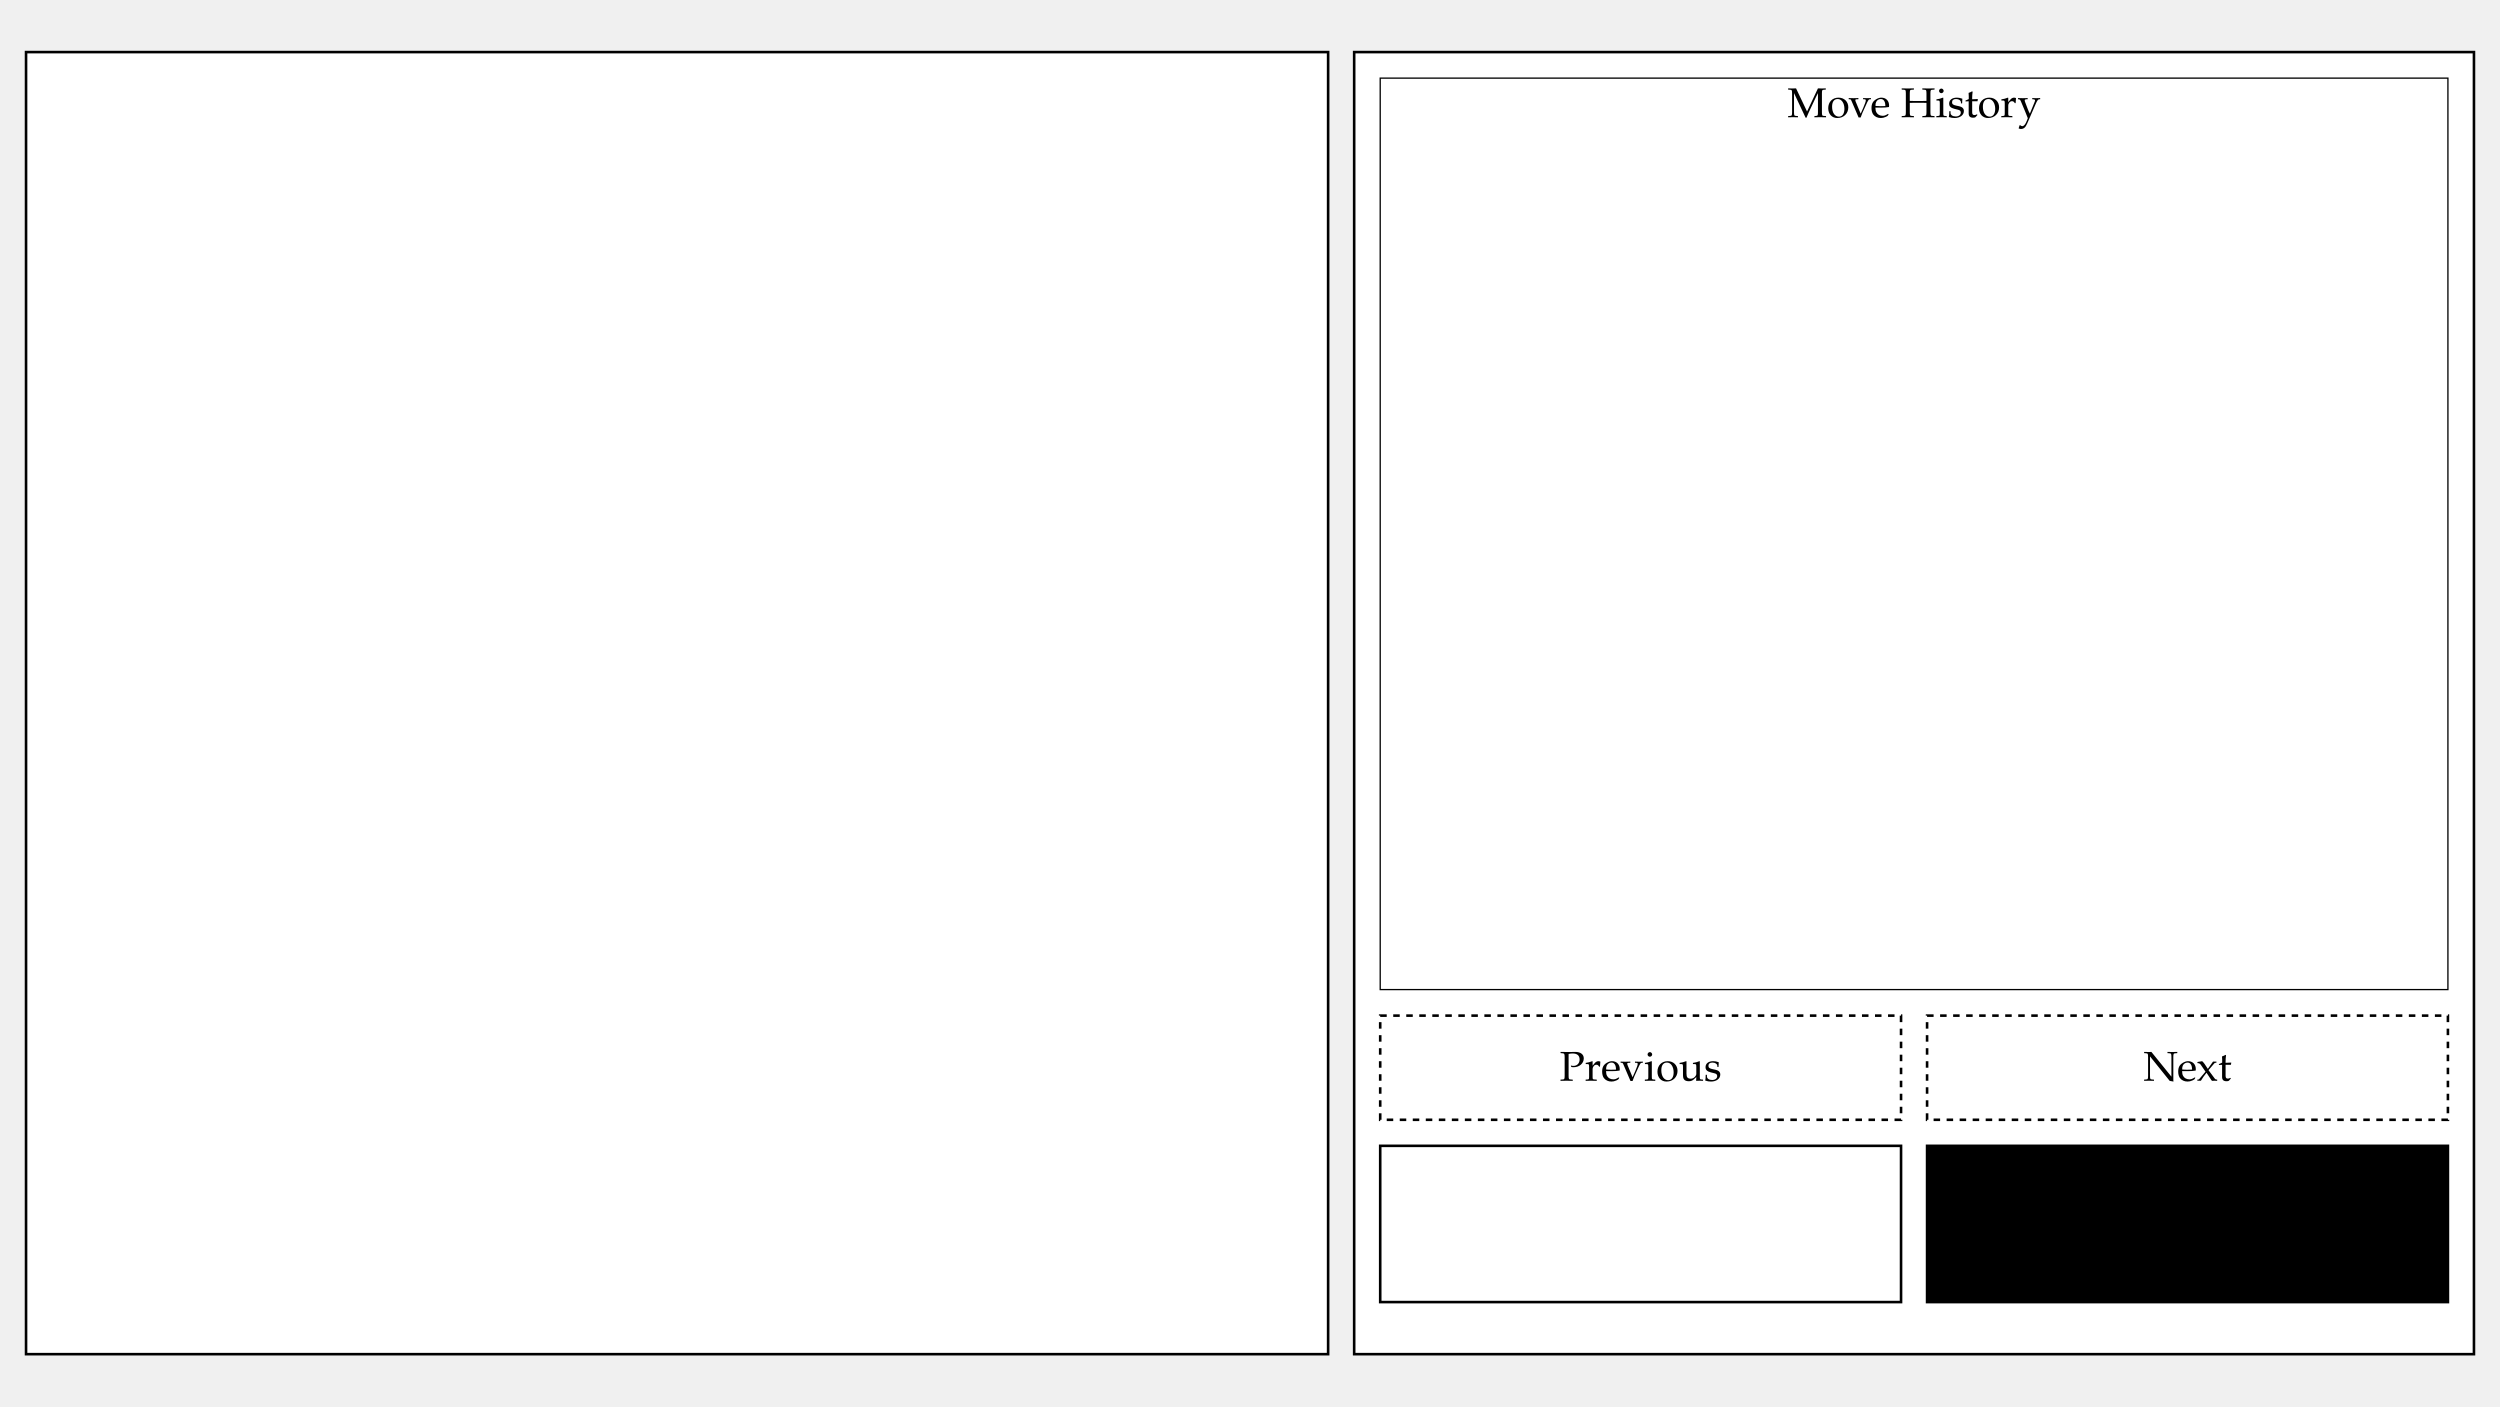
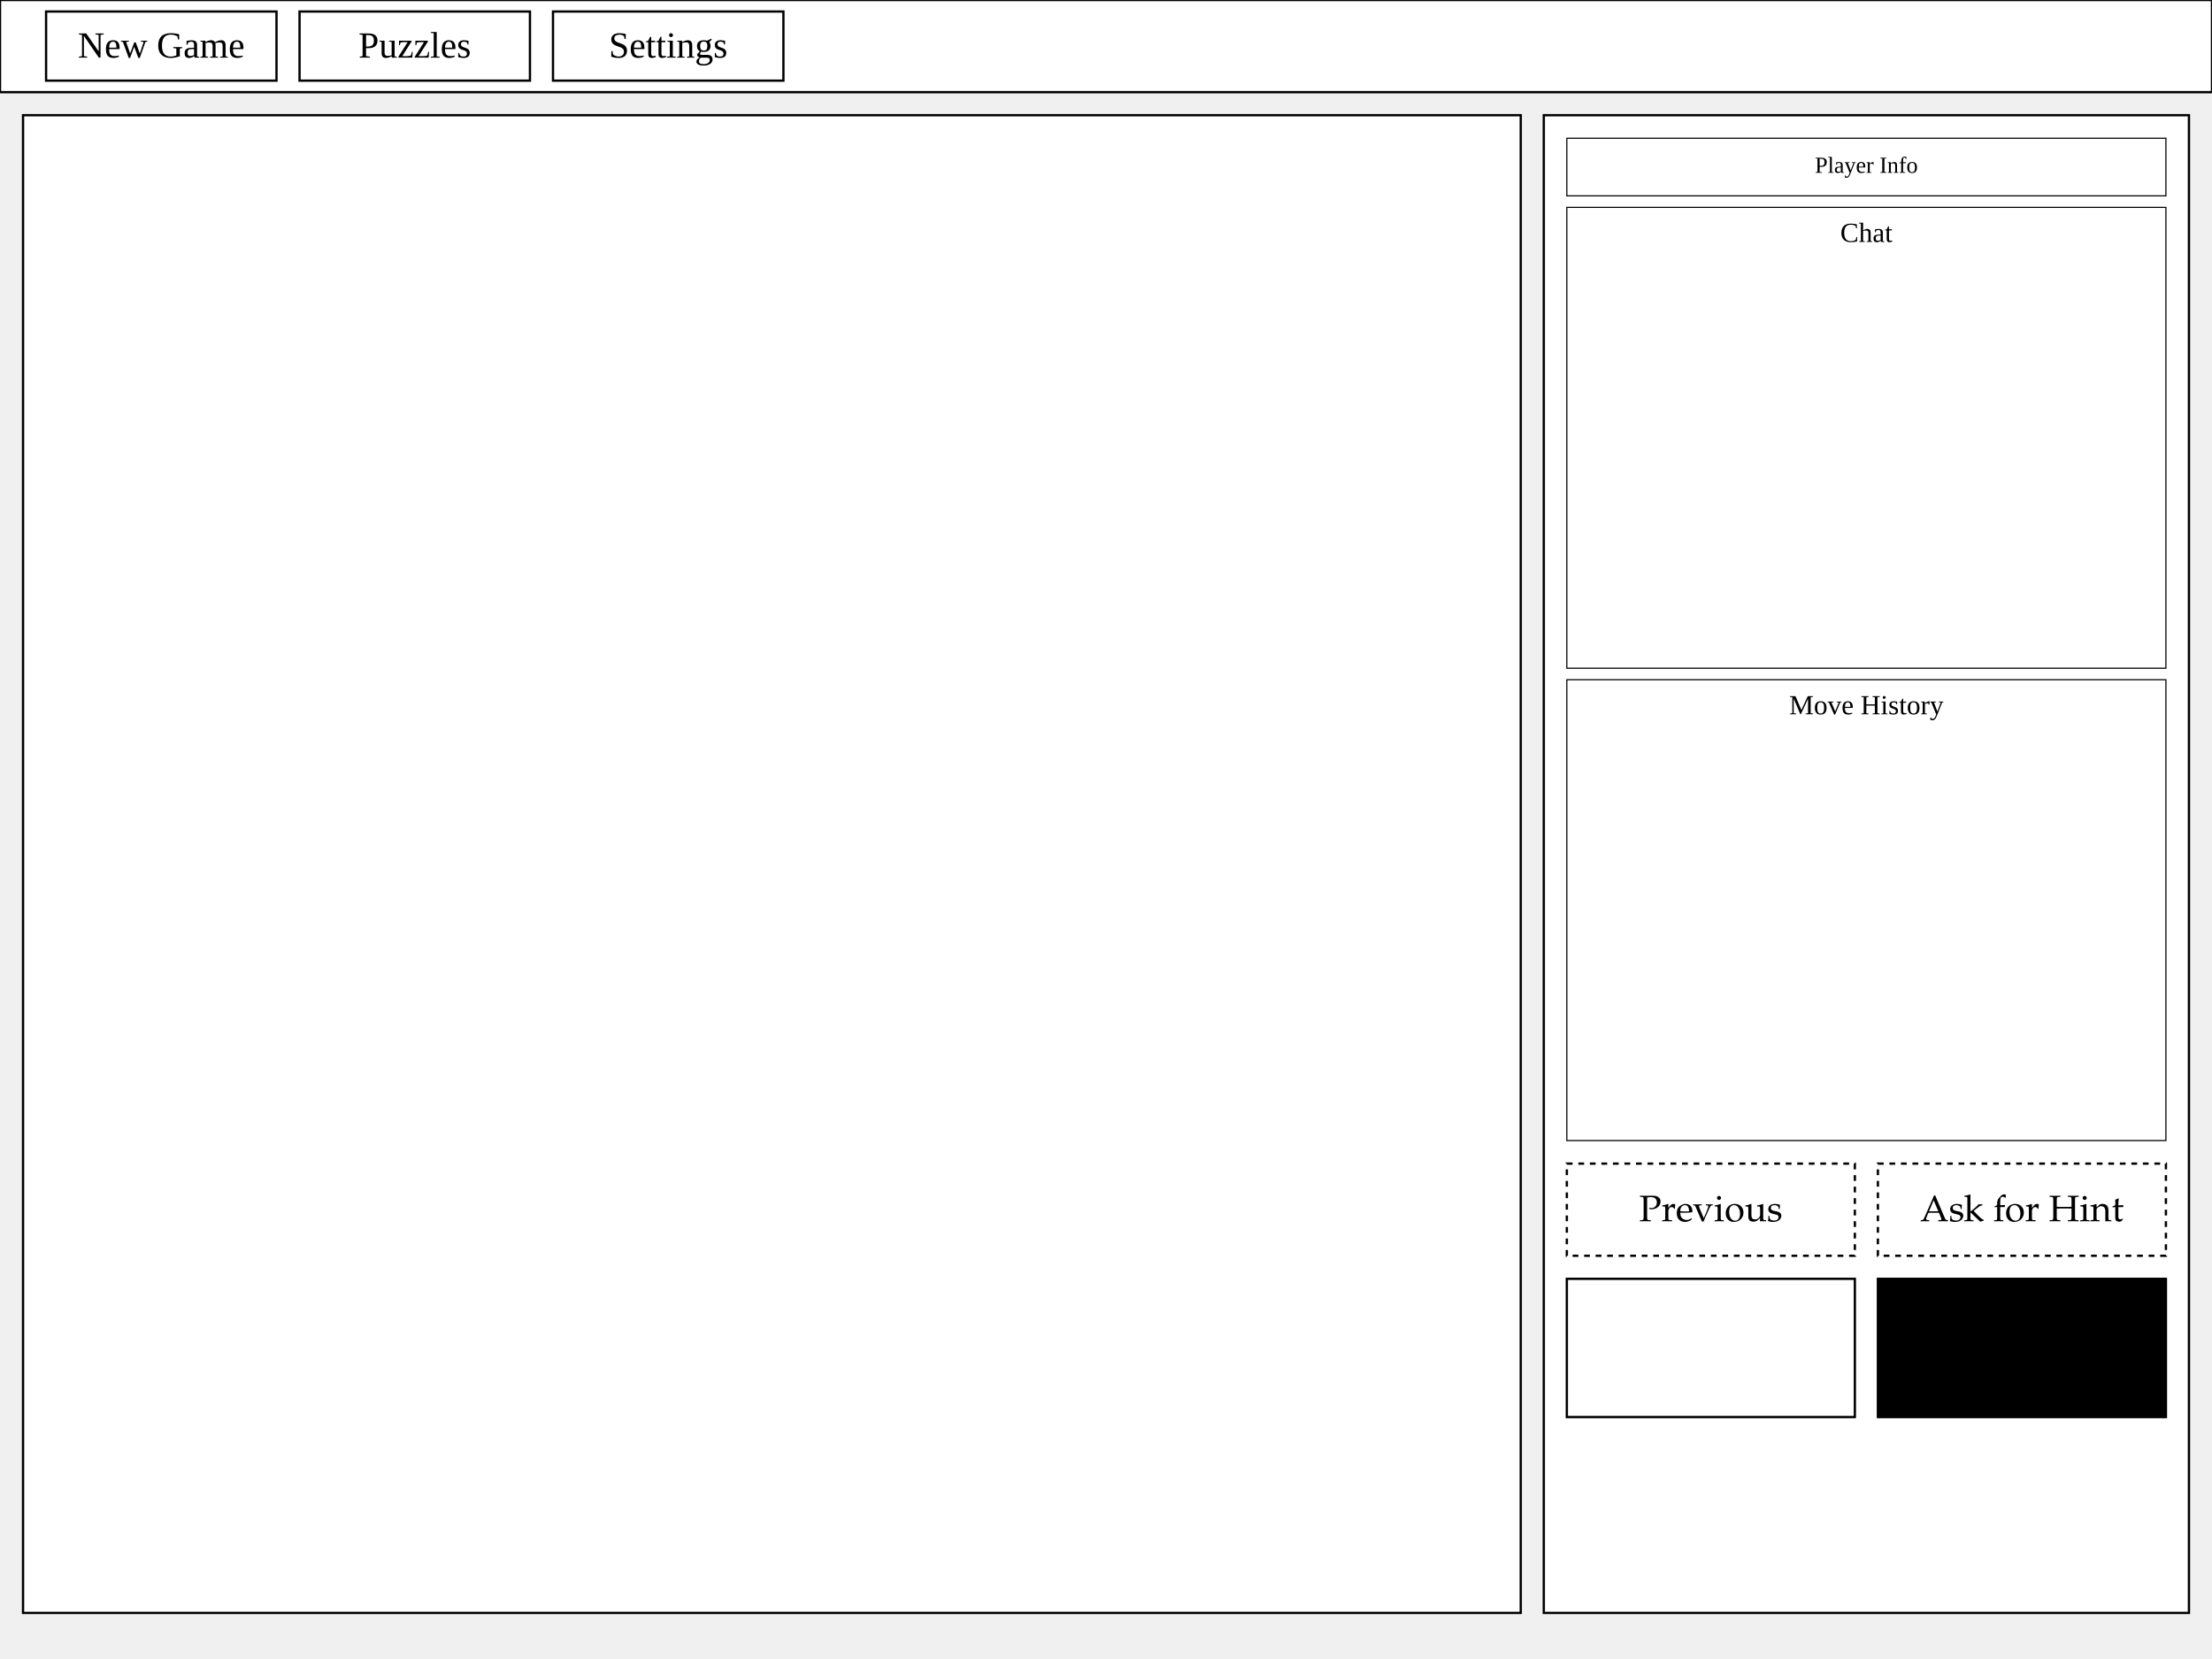
- <svg xmlns="http://www.w3.org/2000/svg" width="1920" height="1080">
-   <rect x="20" y="40" width="1000" height="1000" fill="#FFFFFF" stroke="#000000" stroke-width="2" />
-   <rect x="1040" y="40" width="860" height="1000" fill="#FFFFFF" stroke="#000000" stroke-width="2" />
-   <rect x="1060" y="60" width="820" height="700" fill="#FFFFFF" stroke="#000000" stroke-width="1" />
-   <text x="1470" y="90" fill="#000000" font-size="32" font-family="Palatino" text-anchor="middle">Move History</text>
-   <rect x="1060" y="780" width="400" height="80" fill="none" stroke="#000000" stroke-width="2" stroke-dasharray="5,5" />
-   <rect x="1480" y="780" width="400" height="80" fill="none" stroke="#000000" stroke-width="2" stroke-dasharray="5,5" />
-   <text x="1260" y="830" fill="black" font-size="32" font-family="Palatino" text-anchor="middle">Previous</text>
-   <text x="1680" y="830" fill="black" font-size="32" font-family="Palatino" text-anchor="middle">Next</text>
-   <rect x="1060" y="880" width="400" height="120" fill="#FFFFFF" stroke="#000000" stroke-width="2" />
-   <rect x="1480" y="880" width="400" height="120" fill="#000000" stroke="#000000" stroke-width="2" />
+ <svg xmlns="http://www.w3.org/2000/svg" width="1920" height="1440">
+   <rect x="0" y="0" width="1920" height="80" fill="#FFFFFF" stroke="#000000" stroke-width="2" />
+   <rect x="40" y="10" width="200" height="60" fill="none" stroke="#000000" stroke-width="2" />
+   <text x="140" y="50" fill="black" font-size="32" text-anchor="middle">New Game</text>
+   <rect x="260" y="10" width="200" height="60" fill="none" stroke="#000000" stroke-width="2" />
+   <text x="360" y="50" fill="black" font-size="32" text-anchor="middle">Puzzles</text>
+   <rect x="480" y="10" width="200" height="60" fill="none" stroke="#000000" stroke-width="2" />
+   <text x="580" y="50" fill="black" font-size="32" text-anchor="middle">Settings</text>
+   <rect x="20" y="100" width="1300" height="1300" fill="#FFFFFF" stroke="#000000" stroke-width="2" />
+   <rect x="1340" y="100" width="560" height="1300" fill="#FFFFFF" stroke="#000000" stroke-width="2" />
+   <rect x="1360" y="120" width="520" height="50" fill="#FFFFFF" stroke="#000000" stroke-width="1" />
+   <text x="1620" y="150" fill="#000000" font-size="20" text-anchor="middle">Player Info</text>
+   <rect x="1360" y="180" width="520" height="400" fill="#FFFFFF" stroke="#000000" stroke-width="1" />
+   <text x="1620" y="210" fill="#000000" font-size="24" text-anchor="middle">Chat</text>
+   <rect x="1360" y="590" width="520" height="400" fill="#FFFFFF" stroke="#000000" stroke-width="1" />
+   <text x="1620" y="620" fill="#000000" font-size="24" text-anchor="middle">Move History</text>
+   <rect x="1360" y="1010" width="250" height="80" fill="none" stroke="#000000" stroke-width="2" stroke-dasharray="5,5" />
+   <rect x="1630" y="1010" width="250" height="80" fill="none" stroke="#000000" stroke-width="2" stroke-dasharray="5,5" />
+   <text x="1485" y="1060" fill="black" font-size="32" font-family="Palatino" text-anchor="middle">Previous</text>
+   <text x="1755" y="1060" fill="black" font-size="32" font-family="Palatino" text-anchor="middle">Ask for Hint</text>
+   <rect x="1360" y="1110" width="250" height="120" fill="#FFFFFF" stroke="#000000" stroke-width="2" />
+   <rect x="1630" y="1110" width="250" height="120" fill="#000000" stroke="#000000" stroke-width="2" />
</svg>
